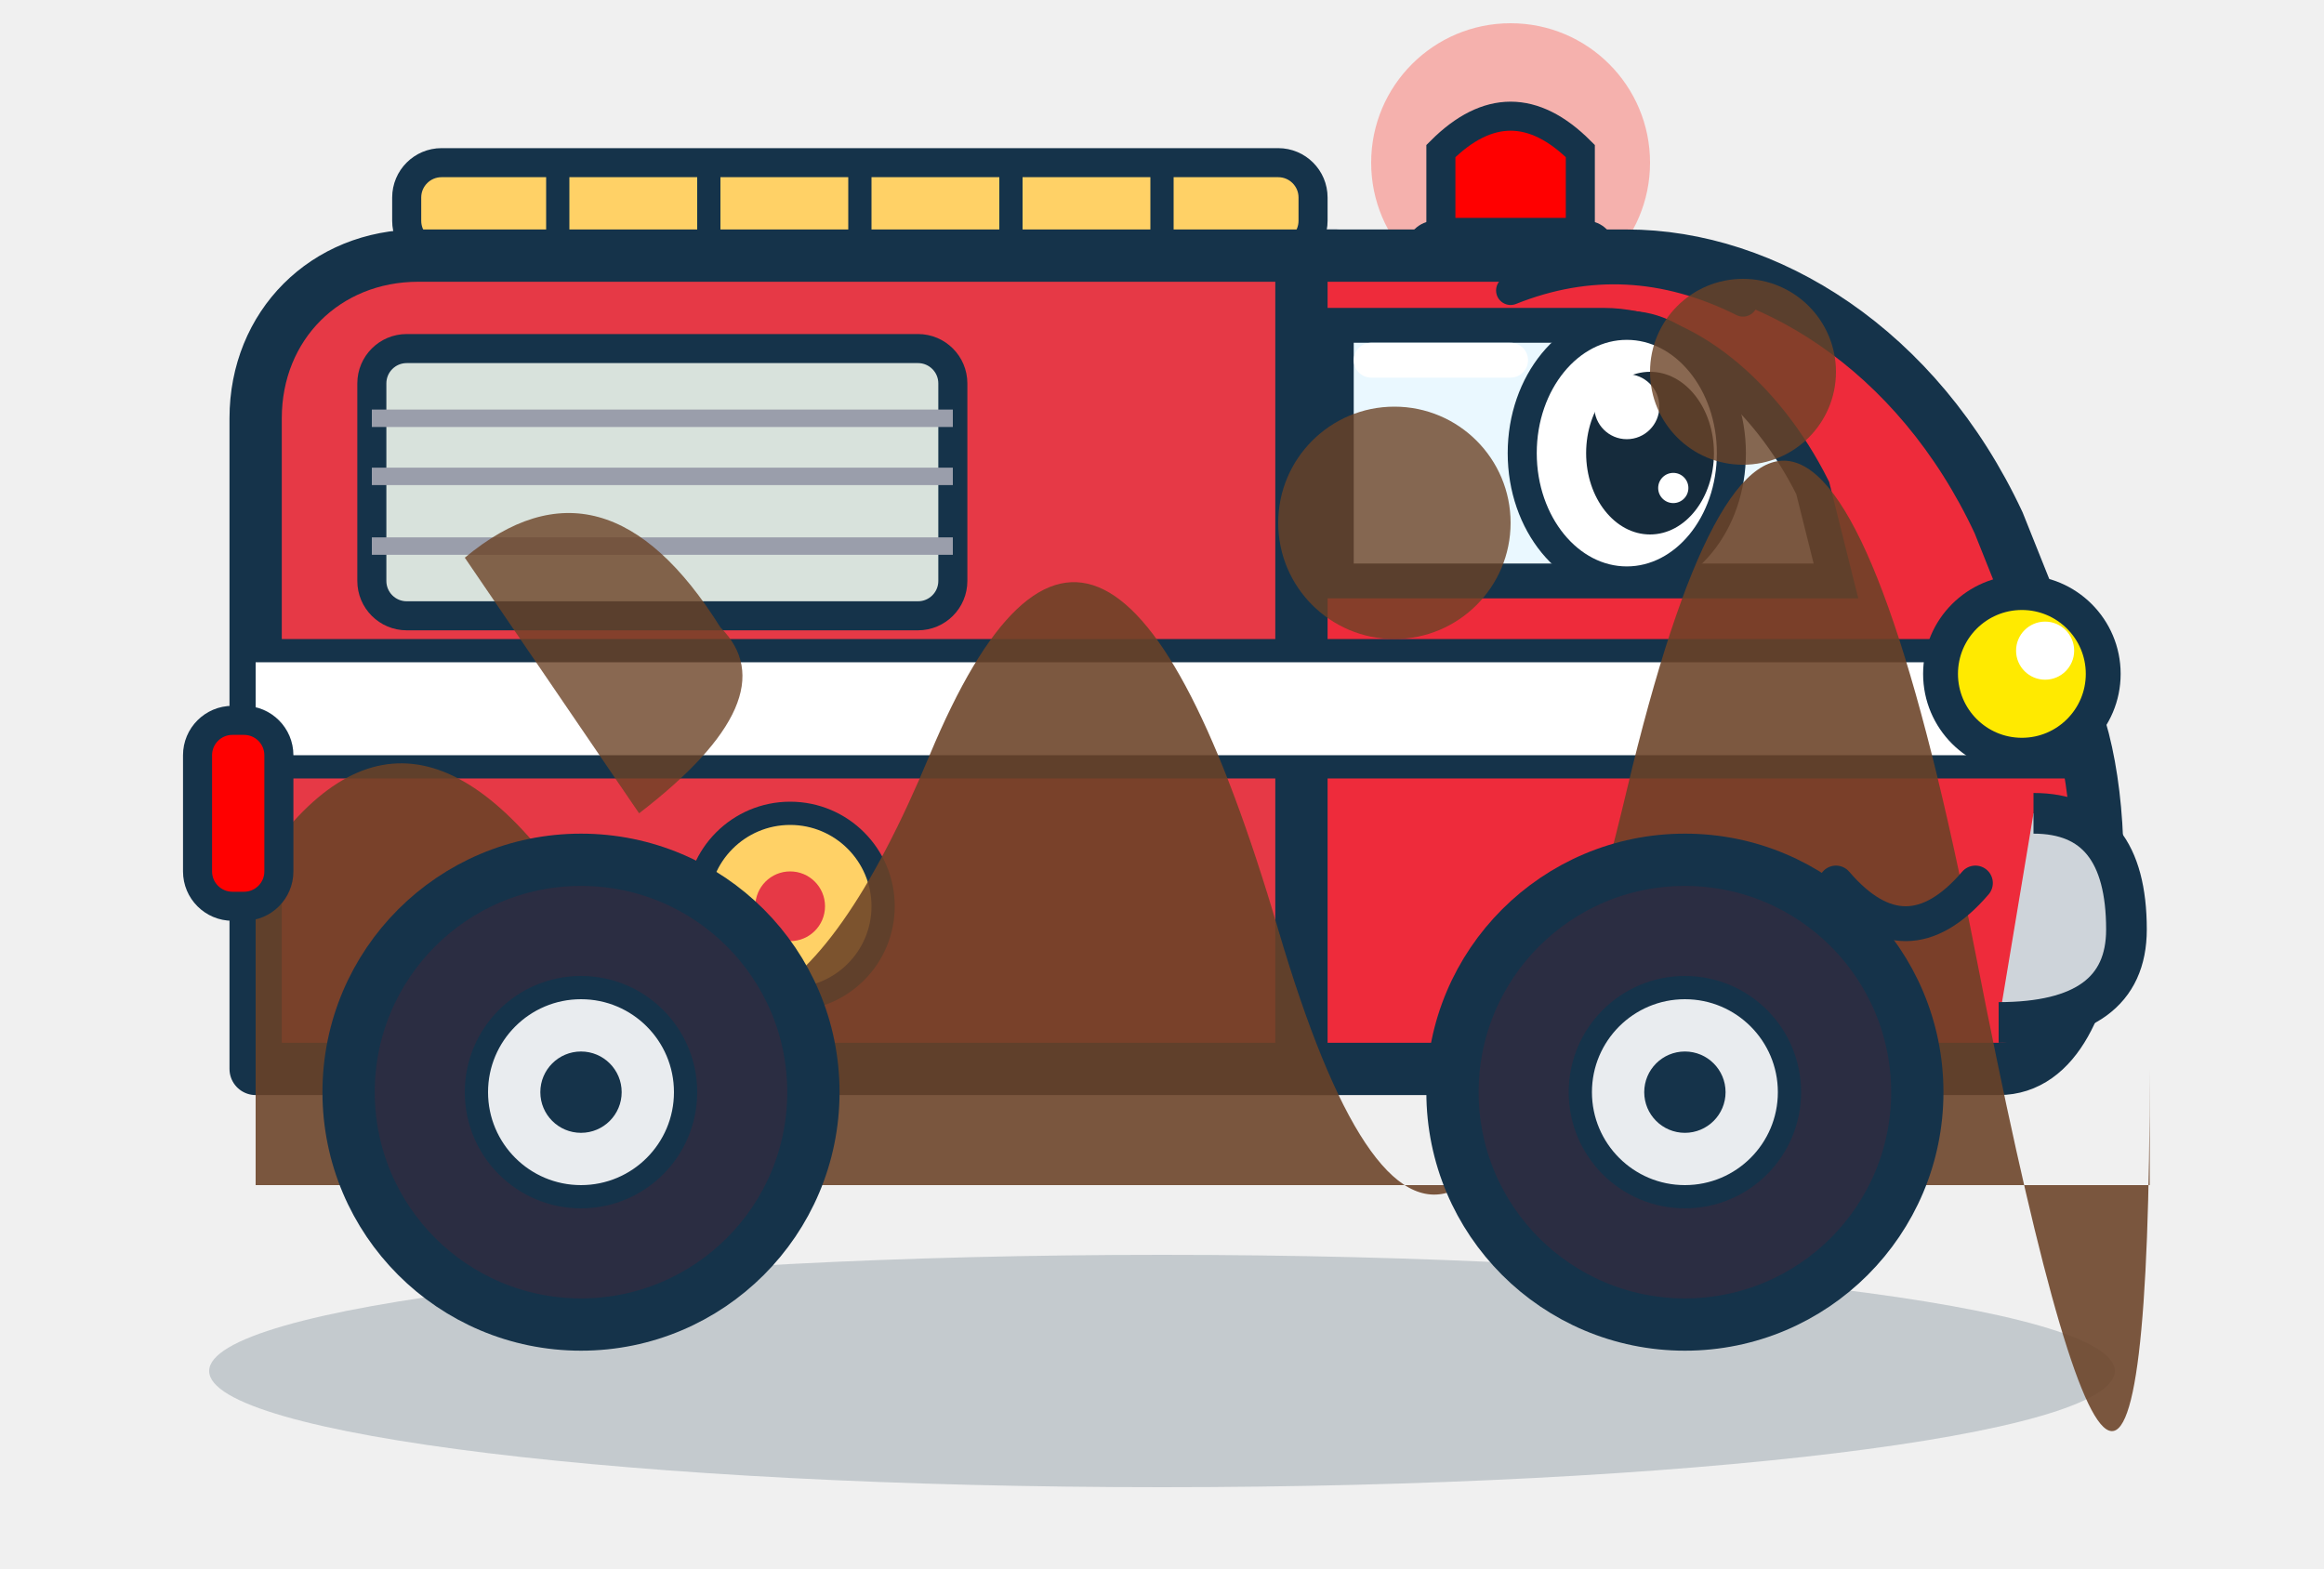
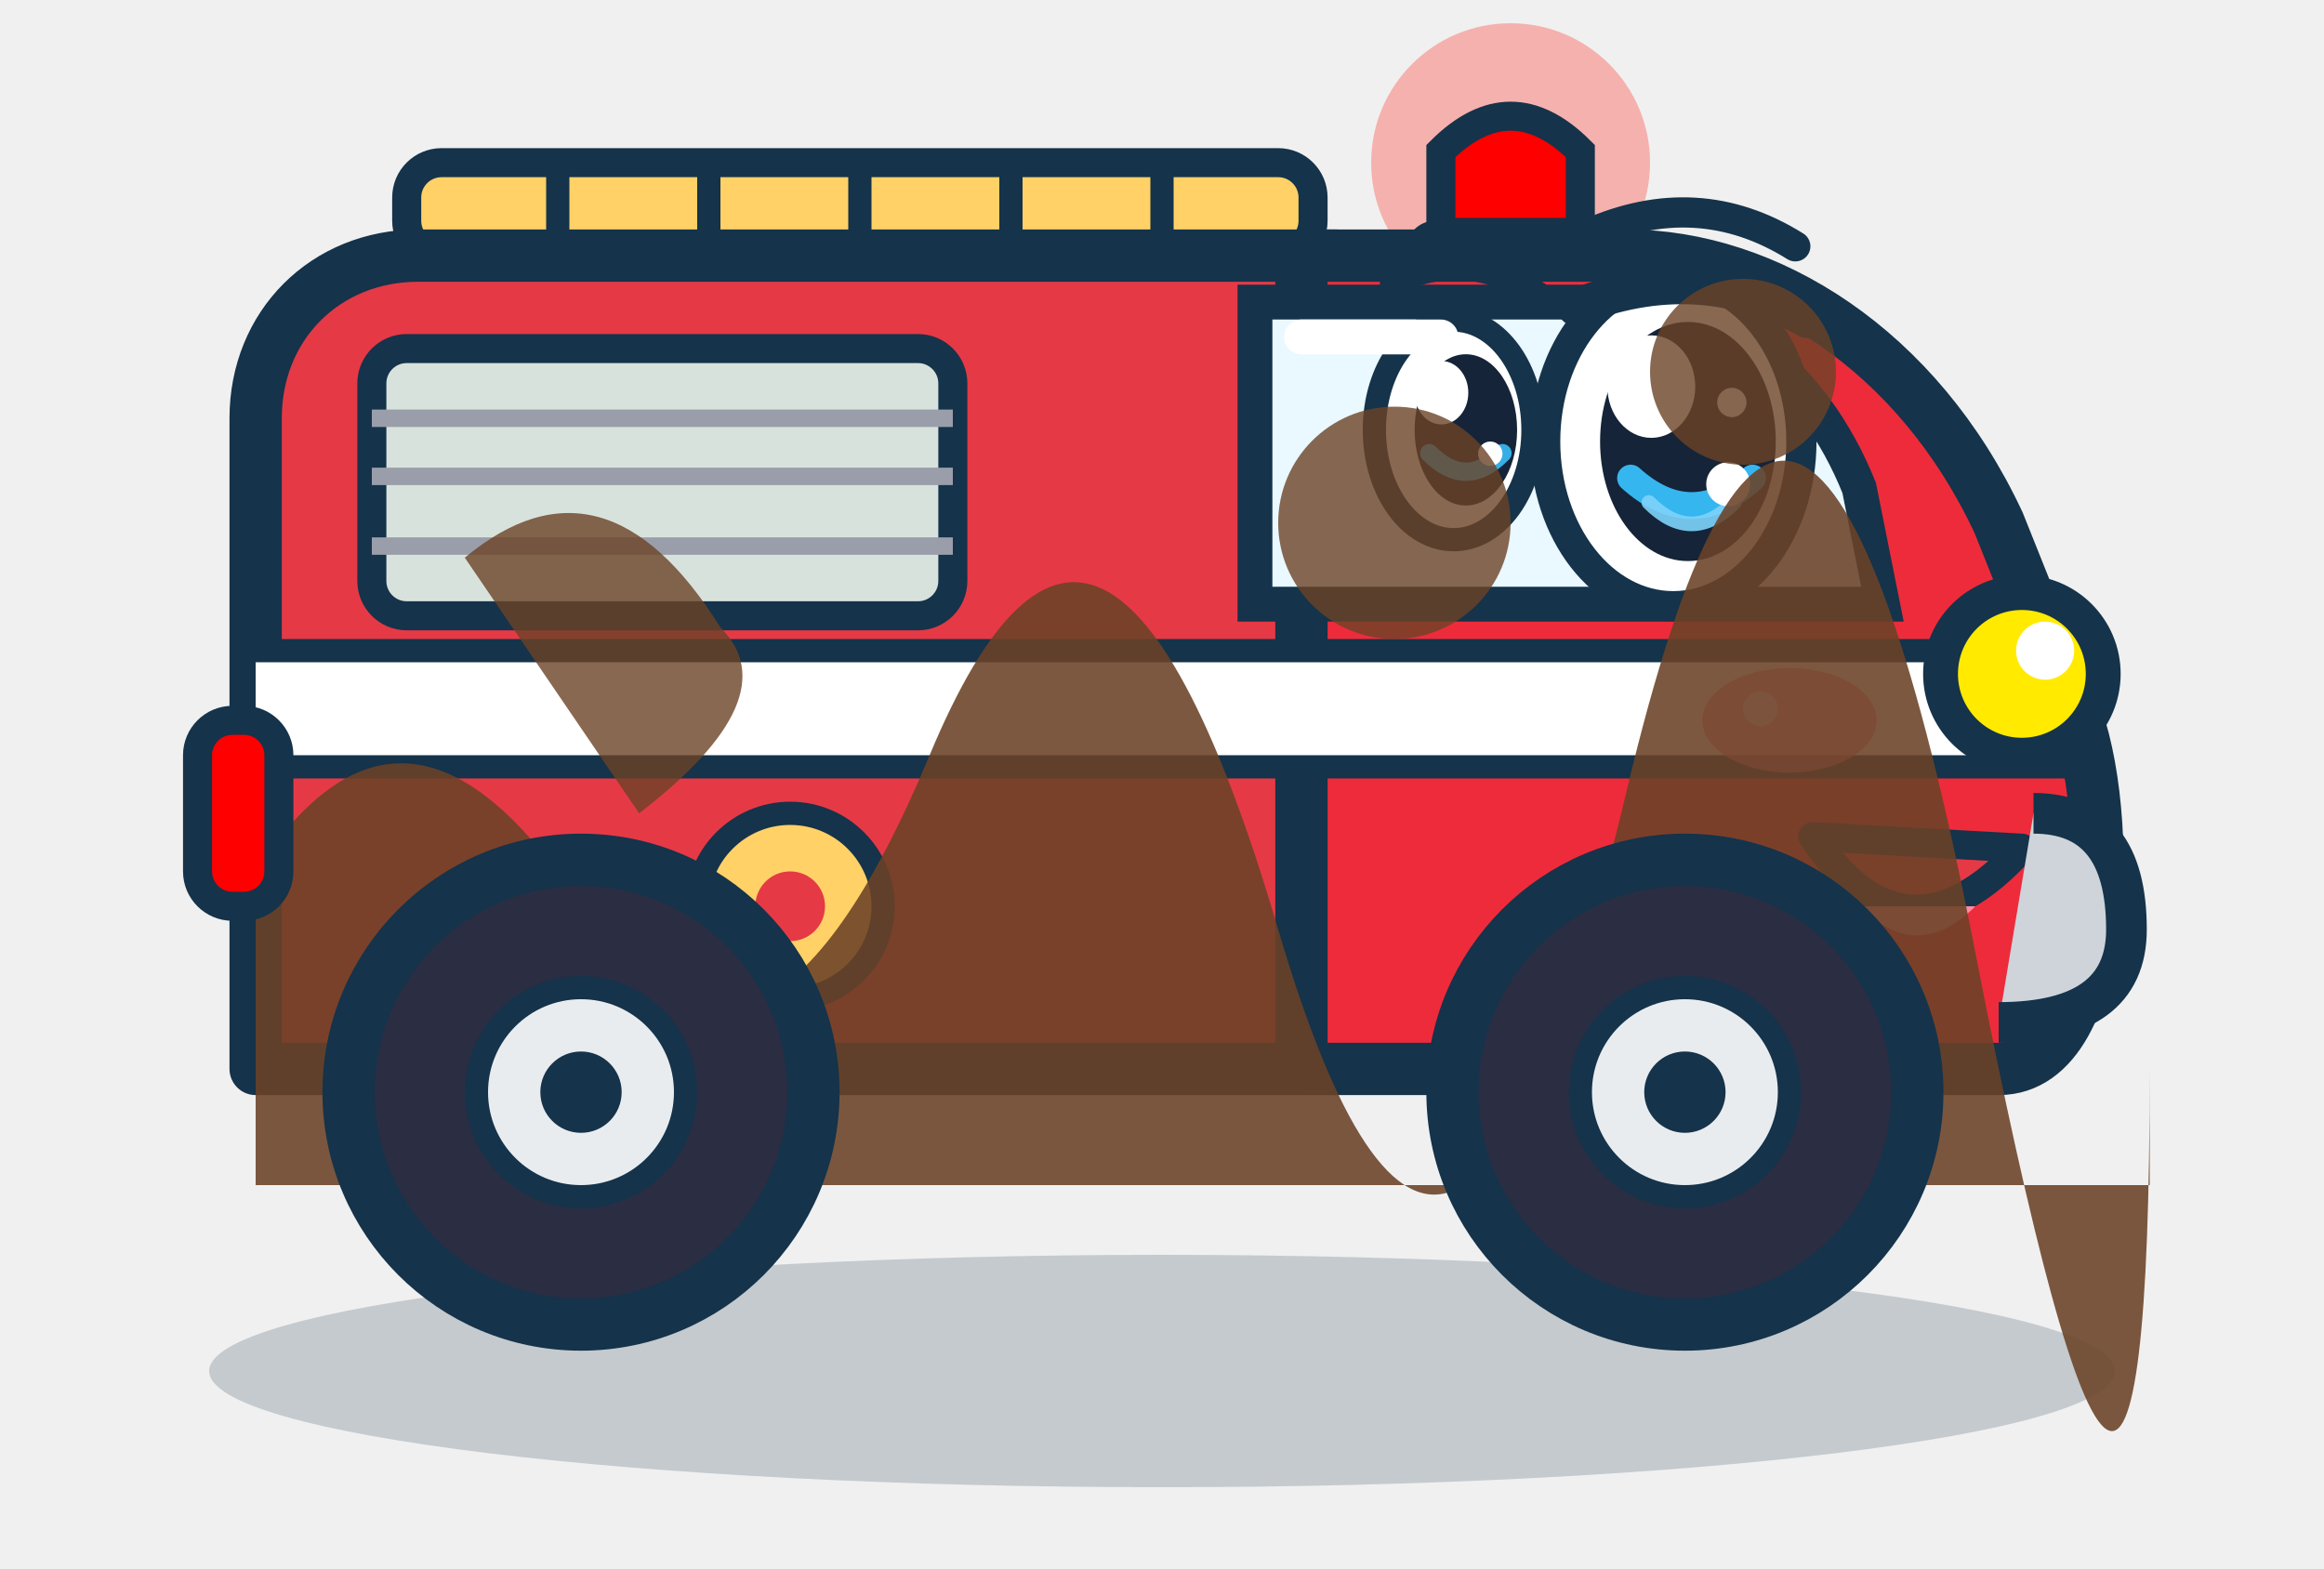
<svg xmlns="http://www.w3.org/2000/svg" viewBox="0 0 200 135" width="200" height="135">
  <ellipse cx="100" cy="118" rx="82" ry="10" fill="rgba(21, 51, 74, 0.2)" />
  <g transform="translate(0, 0)">
    <circle cx="130" cy="14" r="12" fill="#FF3B30" opacity="0.35" />
    <path d="M 124 20 L 124 13 Q 130 7 136 13 L 136 20 Z" fill="#FF0000" stroke="#15334A" stroke-width="2.5" />
    <rect x="122" y="20" width="16" height="5" rx="1.5" fill="#FFCC00" stroke="#15334A" stroke-width="2" />
    <rect x="35" y="14" width="78" height="8" rx="3" fill="#FFD166" stroke="#15334A" stroke-width="2.5" />
    <line x1="48" y1="14" x2="48" y2="22" stroke="#15334A" stroke-width="2" />
    <line x1="61" y1="14" x2="61" y2="22" stroke="#15334A" stroke-width="2" />
    <line x1="74" y1="14" x2="74" y2="22" stroke="#15334A" stroke-width="2" />
    <line x1="87" y1="14" x2="87" y2="22" stroke="#15334A" stroke-width="2" />
    <line x1="100" y1="14" x2="100" y2="22" stroke="#15334A" stroke-width="2" />
    <path d="M 22 36 C 22 28 28 22 36 22 L 115 22 L 115 92 L 22 92 Z" fill="#E63946" stroke="#15334A" stroke-width="4.5" stroke-linejoin="round" />
    <path d="M 112 22 L 140 22 C 152 22 165 30 172 45 L 178 60 C 182 68 182 92 172 92 L 112 92 Z" fill="#EE2B3B" stroke="#15334A" stroke-width="4.5" stroke-linejoin="round" />
    <path d="M 22 56 L 178 56 L 178 66 L 22 66 Z" fill="#FFFFFF" />
    <line x1="22" y1="56" x2="178" y2="56" stroke="#15334A" stroke-width="2" />
    <line x1="22" y1="66" x2="178" y2="66" stroke="#15334A" stroke-width="2" />
    <rect x="32" y="30" width="50" height="23" rx="3" fill="#D8E2DC" stroke="#15334A" stroke-width="2.5" />
    <line x1="32" y1="36" x2="82" y2="36" stroke="#9A9EAB" stroke-width="1.5" />
    <line x1="32" y1="41" x2="82" y2="41" stroke="#9A9EAB" stroke-width="1.5" />
    <line x1="32" y1="47" x2="82" y2="47" stroke="#9A9EAB" stroke-width="1.5" />
    <circle cx="68" cy="78" r="8" fill="#FFD166" stroke="#15334A" stroke-width="2" />
    <circle cx="68" cy="78" r="3" fill="#E63946" />
-     <path d="M 115 28 L 138 28 C 145 28 152 34 156 42 L 158 50 L 115 50 Z" fill="#EAF8FF" stroke="#15334A" stroke-width="3" />
-     <ellipse cx="140" cy="39" rx="9" ry="11" fill="#FFFFFF" stroke="#15334A" stroke-width="2.5" />
-     <ellipse cx="142" cy="39" rx="5.5" ry="7" fill="#152B3C" />
-     <circle cx="140" cy="35" r="2.8" fill="#FFFFFF" />
-     <circle cx="144" cy="42" r="1.3" fill="#FFFFFF" />
-     <path d="M 130 25 Q 140 21 150 26" fill="none" stroke="#15334A" stroke-width="2.5" stroke-linecap="round" />
-     <path d="M 118 31 L 130 31" stroke="#FFFFFF" stroke-width="3" stroke-linecap="round" />
+     <path d="M 108 26 L 140 26 C 148 26 156 32 160 42 L 162 52 L 108 52 Z" fill="#EAF8FF" stroke="#15334A" stroke-width="3" />
+     <ellipse cx="125.1" cy="37" rx="6.825" ry="9.45" fill="#FFFFFF" stroke="#15334A" stroke-width="2" />
+     <ellipse cx="126.15" cy="37" rx="4.41" ry="6.51" fill="#152438" />
+     <path d="M 123 39 Q 126.15 42.2 129.3 39" fill="none" stroke="#38BDF8" stroke-width="1.575" stroke-linecap="round" opacity="0.9" />
+     <ellipse cx="124.05" cy="33.8" rx="2.31" ry="2.73" fill="#FFFFFF" />
+     <circle cx="128.25" cy="39.05" r="1.05" fill="#FFFFFF" />
+     <path d="M 119.85 24.35 Q 126.15 21.2 132.45 25.4" fill="none" stroke="#15334A" stroke-width="2.2" stroke-linecap="round" />
+     <ellipse cx="144" cy="38" rx="11.025" ry="14.175" fill="#FFFFFF" stroke="#15334A" stroke-width="2.6" />
+     <ellipse cx="145.26" cy="38" rx="7.56" ry="10.29" fill="#152438" />
+     <path d="M 140.325 41.15 Q 145.575 45.875 150.825 41.15" fill="none" stroke="#38BDF8" stroke-width="2.31" stroke-linecap="round" opacity="0.95" />
+     <path d="M 141.9 43.25 Q 145.575 46.925 149.25 43.25" fill="none" stroke="#7DD3FC" stroke-width="1.26" stroke-linecap="round" opacity="0.9" />
+     <ellipse cx="142.11" cy="33.275" rx="3.78" ry="4.41" fill="#FFFFFF" />
+     <circle cx="148.725" cy="41.675" r="1.89" fill="#FFFFFF" />
+     <circle cx="149.04" cy="34.64" r="1.26" fill="#FFFFFF" opacity="0.95" />
+     <path d="M 135.6 26.45 Q 146.1 22.25 155.55 27.5" fill="none" stroke="#15334A" stroke-width="3.2" stroke-linecap="round" />
+     <path d="M 136.65 20.15 Q 146.1 15.95 154.5 21.2" fill="none" stroke="#15334A" stroke-width="2.6" stroke-linecap="round" />
+     <ellipse cx="154" cy="62" rx="7.5" ry="4.5" fill="#FF6B8B" opacity="0.7" />
+     <circle cx="151.5" cy="61" r="1.5" fill="#FFFFFF" opacity="0.6" />
+     <path d="M 156 72 Q 164 84 174 73 Z" fill="#E63946" stroke="#15334A" stroke-width="2.5" stroke-linejoin="round" />
+     <path d="M 160 78 Q 165 83 170 78 Z" fill="#FF8DA1" />
+     <path d="M 112 29 L 124 29" stroke="#FFFFFF" stroke-width="3" stroke-linecap="round" />
    <path d="M 22 75 Q 35 55 50 78 T 80 65 T 110 80 T 140 68 T 170 82 T 185 92 L 185 102 L 22 102 Z" fill="#6B4226" opacity="0.88" />
    <circle cx="50" cy="92" r="15" fill="#4A2E1A" opacity="0.85" />
    <circle cx="145" cy="92" r="15" fill="#4A2E1A" opacity="0.85" />
    <path d="M 40 48 Q 52 38 62 54 Q 68 60 55 70 Z" fill="#6B4226" opacity="0.8" />
    <circle cx="120" cy="45" r="10" fill="#6B4226" opacity="0.8" />
    <circle cx="150" cy="32" r="8" fill="#6B4226" opacity="0.8" />
    <path d="M 175 70 Q 183 70 183 80 Q 183 88 172 88" fill="#CED4DA" stroke="#15334A" stroke-width="3.5" stroke-linejoin="round" />
-     <path d="M 158 76 Q 164 83 170 76" fill="none" stroke="#15334A" stroke-width="3" stroke-linecap="round" />
    <circle cx="174" cy="58" r="7" fill="#FFEA00" stroke="#15334A" stroke-width="3" />
    <circle cx="176" cy="56" r="2.5" fill="#FFFFFF" />
    <rect x="17" y="62" width="7" height="16" rx="3" fill="#FF0000" stroke="#15334A" stroke-width="2.5" />
    <circle cx="50" cy="94" r="20" fill="#2B2D42" stroke="#15334A" stroke-width="4.5" />
    <circle cx="50" cy="94" r="9" fill="#E9ECEF" stroke="#15334A" stroke-width="2" />
    <circle cx="50" cy="94" r="3.5" fill="#15334A" />
    <circle cx="145" cy="94" r="20" fill="#2B2D42" stroke="#15334A" stroke-width="4.5" />
    <circle cx="145" cy="94" r="9" fill="#E9ECEF" stroke="#15334A" stroke-width="2" />
    <circle cx="145" cy="94" r="3.5" fill="#15334A" />
  </g>
</svg>
